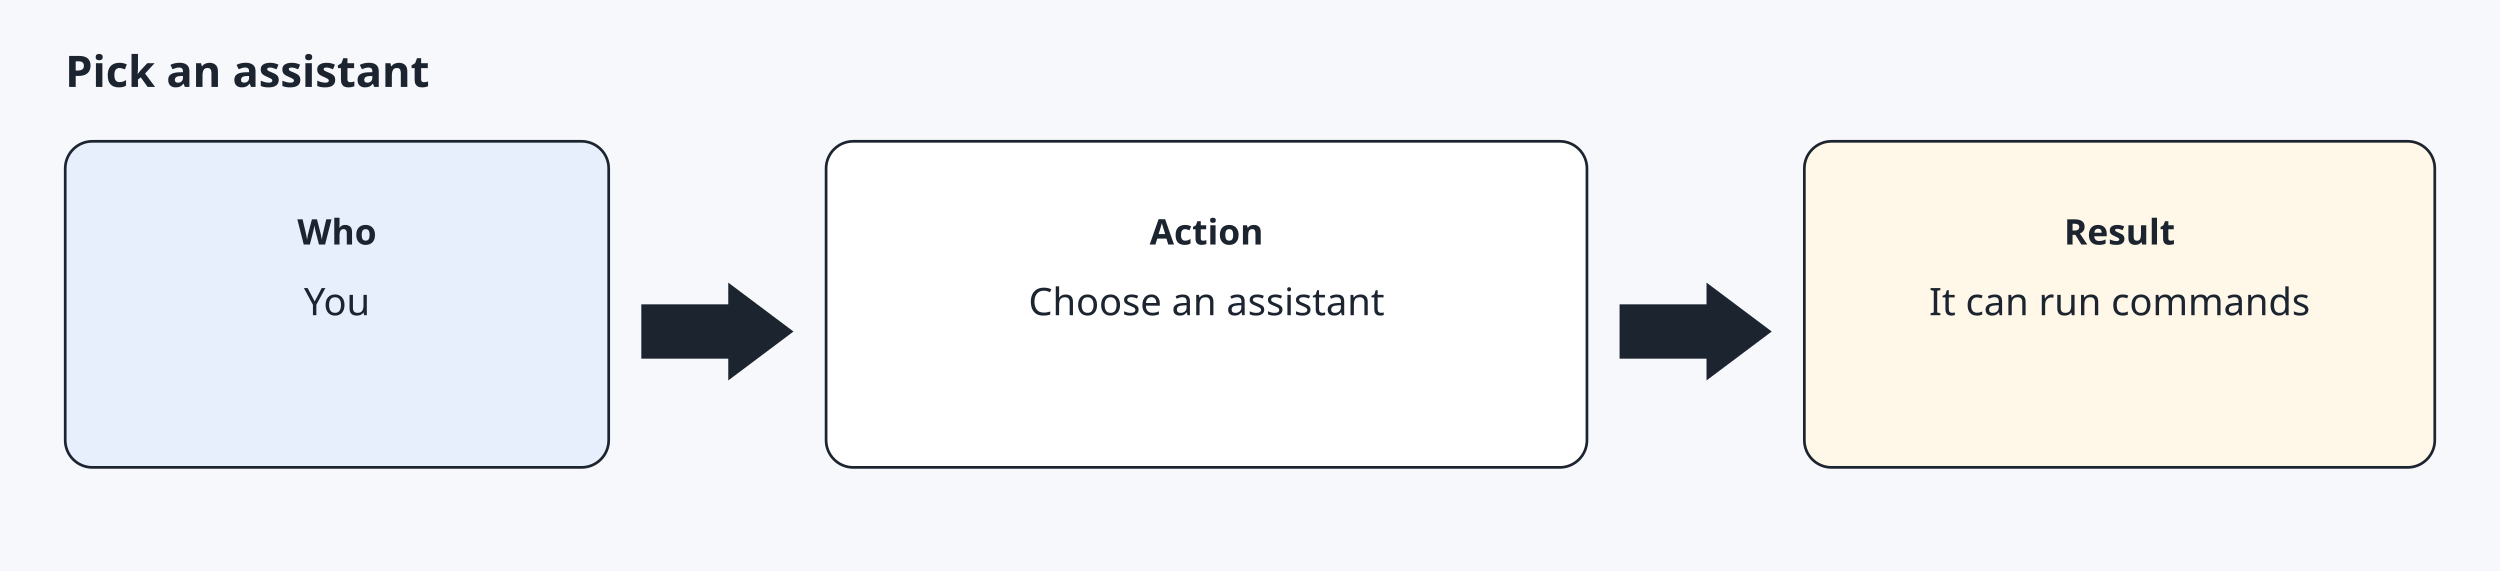
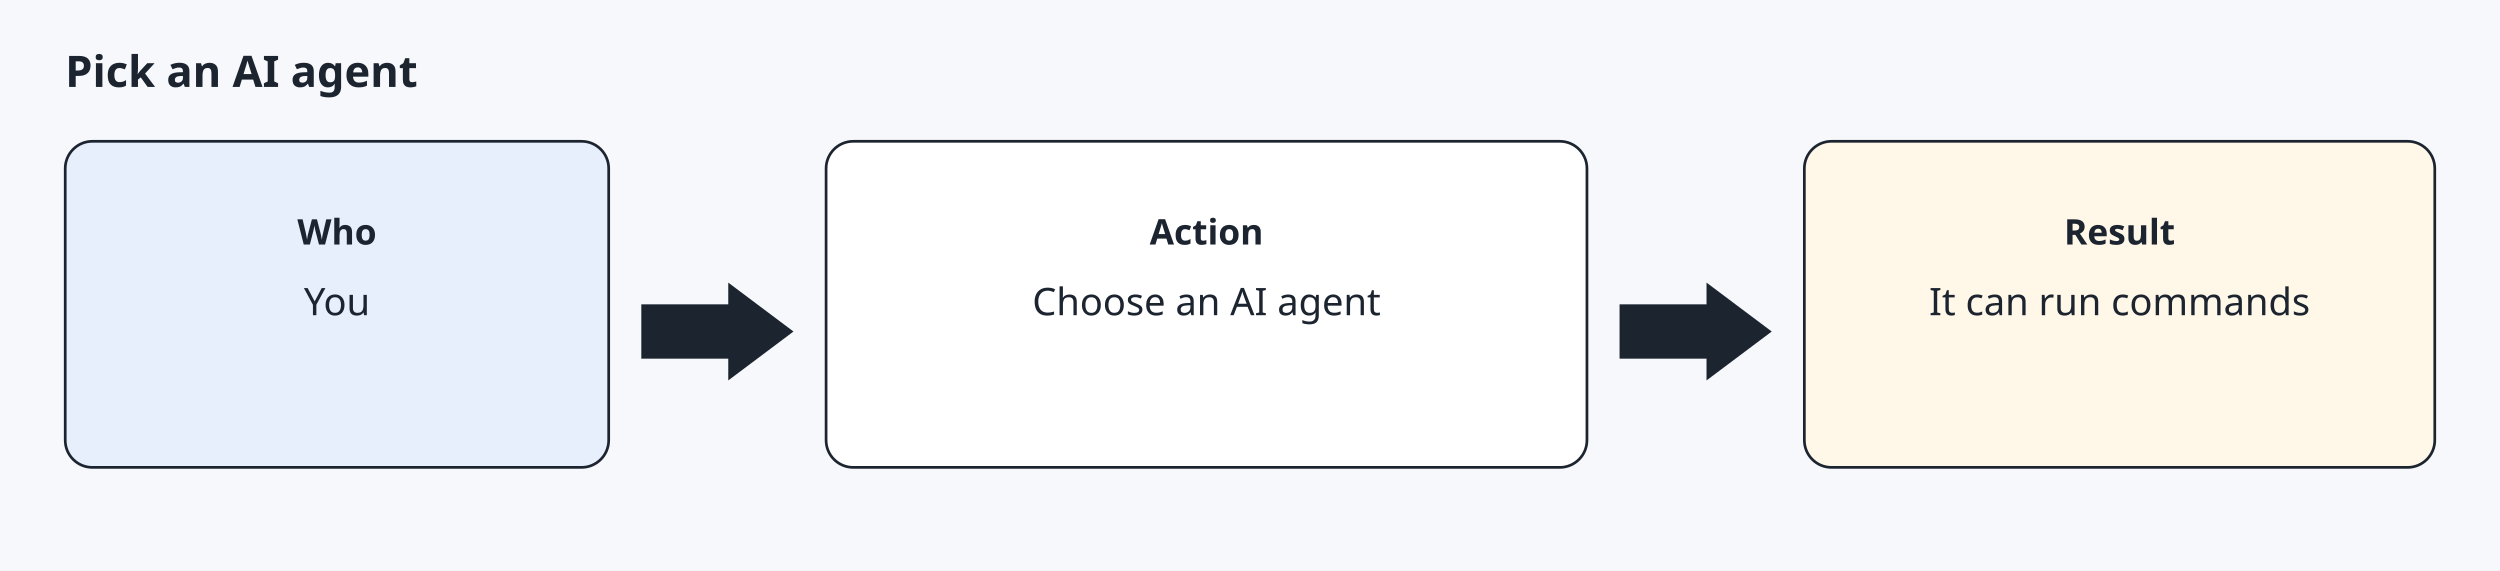
<svg xmlns="http://www.w3.org/2000/svg" width="920" height="210" viewBox="0 0 920 210" role="img">
  <rect width="920" height="210" fill="#f7f8fb" />
-   <text x="24" y="32" font-family="sans-serif" font-size="16" font-weight="700" fill="#1c2430">Pick an assistant</text>
+   <text x="24" y="32" font-family="sans-serif" font-size="16" font-weight="700" fill="#1c2430">Pick an AI agent</text>
  <rect x="24" y="52" width="200" height="120" rx="10" fill="#e7eefc" stroke="#1c2430" />
  <text x="124" y="90" text-anchor="middle" font-family="sans-serif" font-size="13" font-weight="700" fill="#1c2430">Who</text>
  <text x="124" y="116" text-anchor="middle" font-family="sans-serif" font-size="14" fill="#1c2430">You</text>
  <polygon points="236,112 268,112 268,104 292,122 268,140 268,132 236,132" fill="#1c2430" />
  <rect x="304" y="52" width="280" height="120" rx="10" fill="#fff" stroke="#1c2430" />
  <text x="444" y="90" text-anchor="middle" font-family="sans-serif" font-size="13" font-weight="700" fill="#1c2430">Action</text>
-   <text x="444" y="116" text-anchor="middle" font-family="sans-serif" font-size="14" fill="#1c2430">Choose an assistant</text>
+   <text x="444" y="116" text-anchor="middle" font-family="sans-serif" font-size="14" fill="#1c2430">Choose an AI agent</text>
  <polygon points="596,112 628,112 628,104 652,122 628,140 628,132 596,132" fill="#1c2430" />
  <rect x="664" y="52" width="232" height="120" rx="10" fill="#fff8e8" stroke="#1c2430" />
  <text x="780" y="90" text-anchor="middle" font-family="sans-serif" font-size="13" font-weight="700" fill="#1c2430">Result</text>
  <text x="780" y="116" text-anchor="middle" font-family="sans-serif" font-size="14" fill="#1c2430">It can run commands</text>
</svg>
